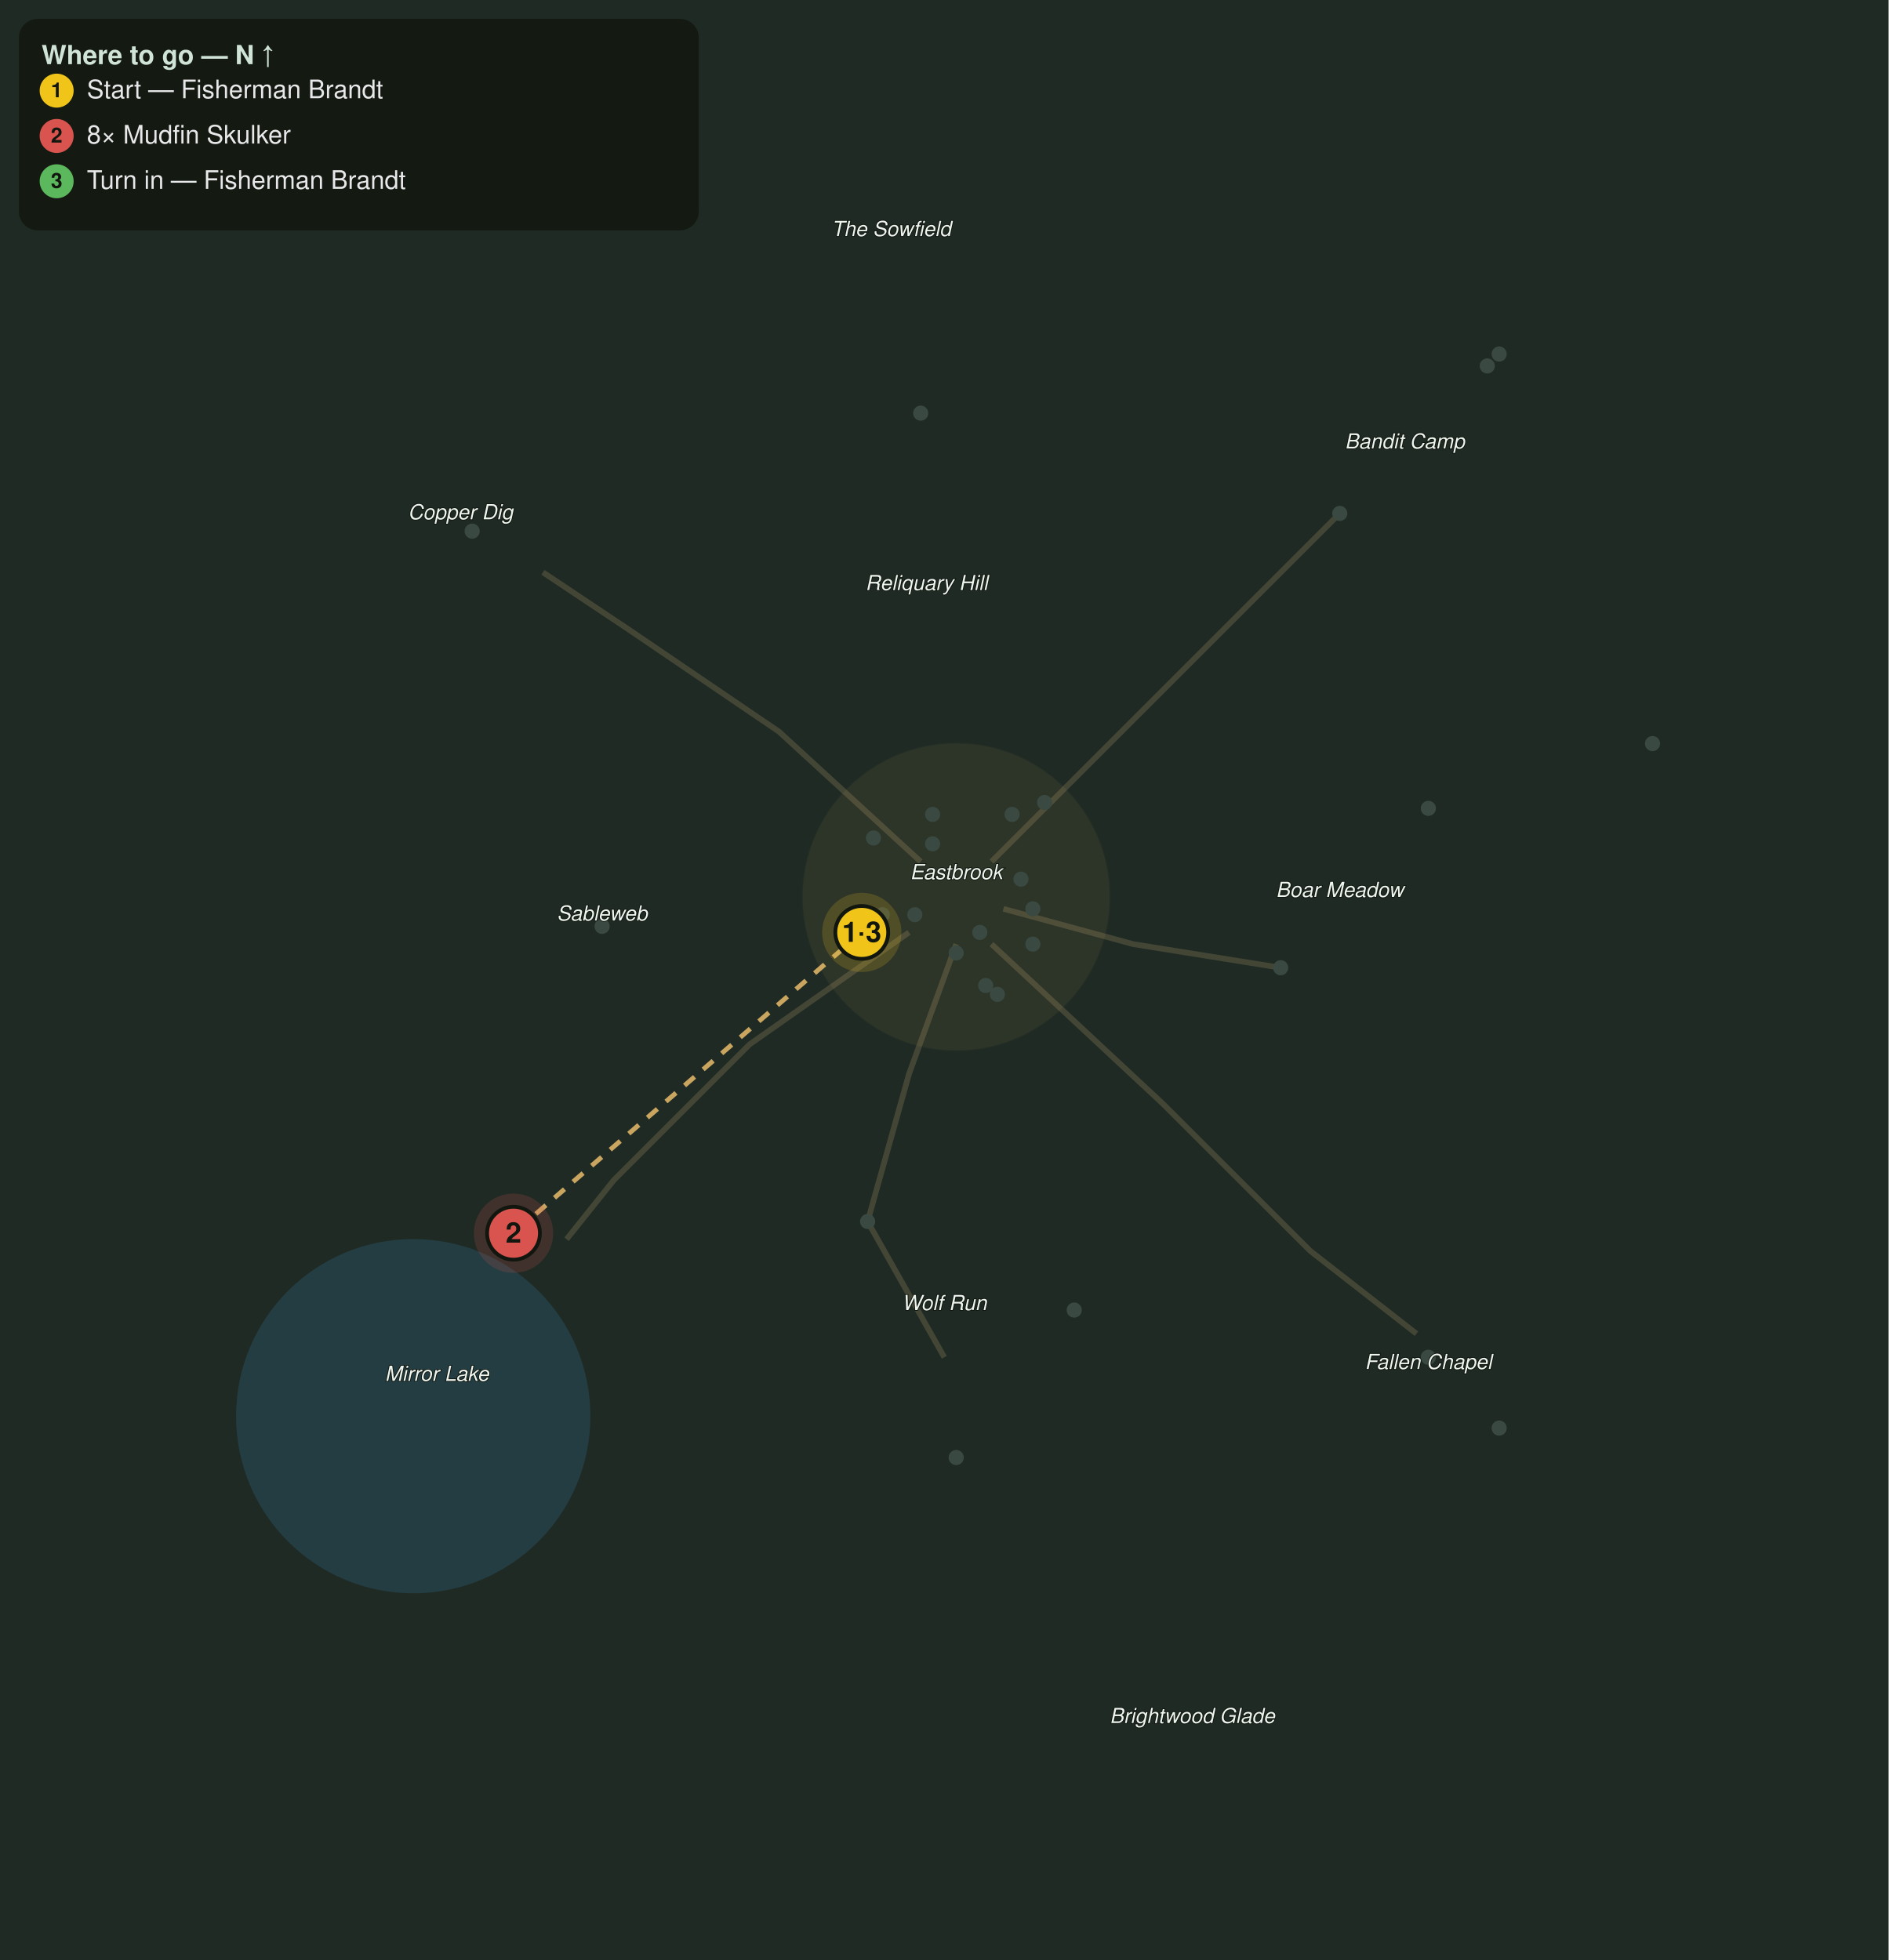
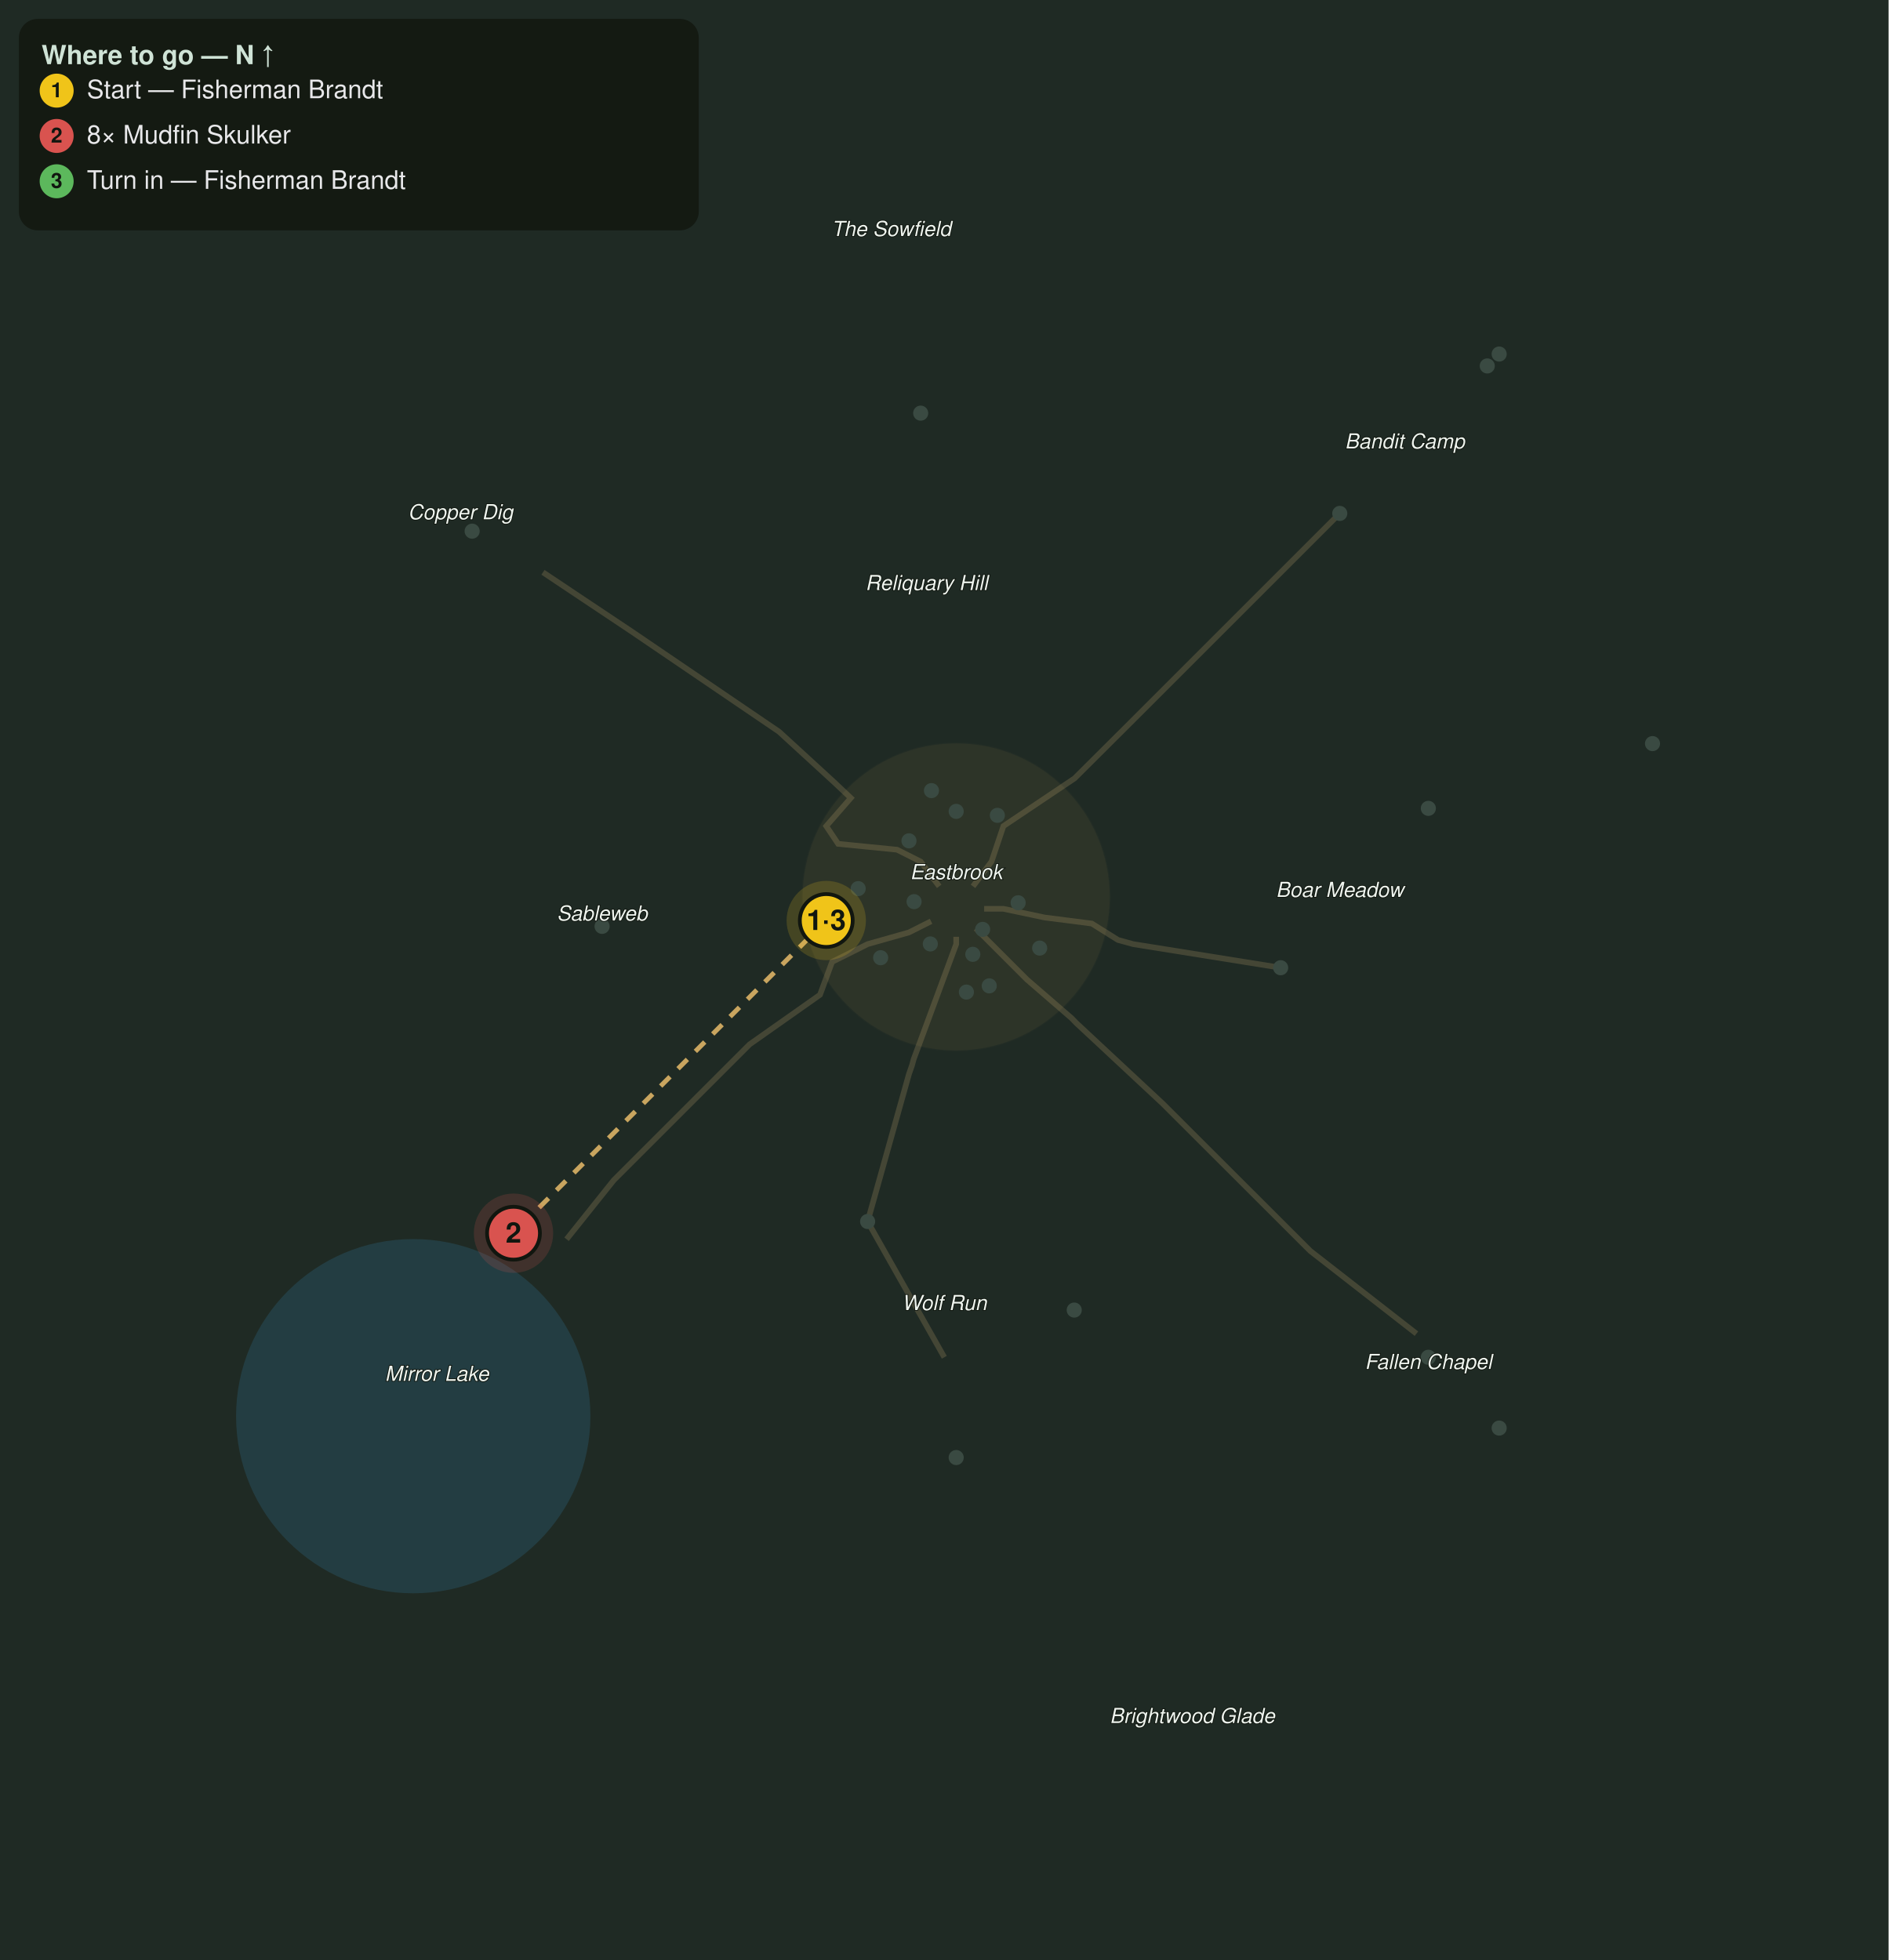
<svg xmlns="http://www.w3.org/2000/svg" viewBox="0 0 1000 1038" font-family="Segoe UI, Helvetica, Arial, sans-serif">
  <rect width="1000" height="1038" fill="#1f2a24" />
  <circle cx="218.8" cy="750.0" r="93.8" fill="#2f6f8f" opacity="0.28" />
-   <path d="M506.3 500.0 L481.3 568.8 L459.4 646.9 L500.0 718.8" fill="none" stroke="#8a7a55" stroke-width="3" opacity="0.35" />
-   <path d="M531.3 481.3 L600.0 500.0 L678.1 512.5" fill="none" stroke="#8a7a55" stroke-width="3" opacity="0.35" />
-   <path d="M525.0 456.3 L600.0 381.3 L662.5 318.8 L709.4 271.9" fill="none" stroke="#8a7a55" stroke-width="3" opacity="0.35" />
-   <path d="M481.3 493.8 L396.9 553.1 L325.0 625.0 L300.0 656.3" fill="none" stroke="#8a7a55" stroke-width="3" opacity="0.35" />
-   <path d="M487.5 456.3 L412.5 387.5 L334.4 334.4 L287.5 303.1" fill="none" stroke="#8a7a55" stroke-width="3" opacity="0.35" />
-   <path d="M525.0 500.0 L615.6 584.4 L693.8 662.5 L750.0 706.3" fill="none" stroke="#8a7a55" stroke-width="3" opacity="0.35" />
+   <path d="M506.3 496.1 L506.3 500.0 L483.8 560.9 L482.9 564.2 L481.3 568.8 L459.4 646.9 L500.0 718.8" fill="none" stroke="#8a7a55" stroke-width="3" opacity="0.35" />
+   <path d="M521.1 481.3 L531.3 481.3 L553.1 485.9 L578.1 489.1 L592.0 497.8 L595.3 498.7 L600.0 500.0 L678.1 512.5" fill="none" stroke="#8a7a55" stroke-width="3" opacity="0.35" />
+   <path d="M515.2 469.4 L525.0 456.3 L531.3 437.5 L569.0 412.2 L571.4 409.8 L600.0 381.3 L662.5 318.8 L709.4 271.9" fill="none" stroke="#8a7a55" stroke-width="3" opacity="0.35" />
+   <path d="M493.0 487.9 L481.3 493.8 L459.4 500.0 L440.6 509.4 L434.2 526.8 L431.4 528.8 L396.9 553.1 L325.0 625.0 L300.0 656.3" fill="none" stroke="#8a7a55" stroke-width="3" opacity="0.35" />
+   <path d="M497.3 469.4 L487.5 456.3 L475.0 450.0 L443.8 446.9 L437.5 437.5 L450.5 422.6 L441.6 414.2 L439.1 411.9 L412.5 387.5 L334.4 334.4 L287.5 303.1" fill="none" stroke="#8a7a55" stroke-width="3" opacity="0.35" />
+   <path d="M516.7 491.7 L525.0 500.0 L543.8 518.8 L567.5 539.3 L569.8 541.7 L615.6 584.4 L693.8 662.5 L750.0 706.3" fill="none" stroke="#8a7a55" stroke-width="3" opacity="0.35" />
  <circle cx="506.3" cy="475.0" r="81.3" fill="#caa15a" opacity="0.08" stroke="#caa15a" stroke-width="1" stroke-opacity="0.3" />
  <circle cx="459.4" cy="646.9" r="4" fill="#3a4a42" />
  <circle cx="568.8" cy="693.8" r="4" fill="#3a4a42" />
  <circle cx="506.3" cy="771.9" r="4" fill="#3a4a42" />
  <circle cx="678.1" cy="512.5" r="4" fill="#3a4a42" />
  <circle cx="756.3" cy="428.1" r="4" fill="#3a4a42" />
  <circle cx="875.0" cy="393.8" r="4" fill="#3a4a42" />
  <circle cx="318.8" cy="490.6" r="4" fill="#3a4a42" />
  <circle cx="271.9" cy="653.1" r="4" fill="#3a4a42" />
  <circle cx="250.0" cy="281.3" r="4" fill="#3a4a42" />
  <circle cx="709.4" cy="271.9" r="4" fill="#3a4a42" />
  <circle cx="787.5" cy="193.8" r="4" fill="#3a4a42" />
  <circle cx="793.8" cy="187.5" r="4" fill="#3a4a42" />
  <circle cx="756.3" cy="718.8" r="4" fill="#3a4a42" />
  <circle cx="793.8" cy="756.3" r="4" fill="#3a4a42" />
-   <circle cx="506.3" cy="504.7" r="4" fill="#3a4a42" />
-   <circle cx="518.8" cy="493.8" r="4" fill="#3a4a42" />
-   <circle cx="484.4" cy="484.4" r="4" fill="#3a4a42" />
-   <circle cx="540.6" cy="465.6" r="4" fill="#3a4a42" />
-   <circle cx="462.5" cy="443.8" r="4" fill="#3a4a42" />
-   <circle cx="528.1" cy="526.6" r="4" fill="#3a4a42" />
-   <circle cx="456.3" cy="493.8" r="4" fill="#3a4a42" />
-   <circle cx="493.8" cy="431.3" r="4" fill="#3a4a42" />
-   <circle cx="546.9" cy="500.0" r="4" fill="#3a4a42" />
-   <circle cx="546.9" cy="481.3" r="4" fill="#3a4a42" />
+   <circle cx="492.6" cy="499.9" r="4" fill="#3a4a42" />
+   <circle cx="520.3" cy="492.2" r="4" fill="#3a4a42" />
+   <circle cx="484.0" cy="477.5" r="4" fill="#3a4a42" />
+   <circle cx="515.1" cy="505.4" r="4" fill="#3a4a42" />
+   <circle cx="454.4" cy="470.6" r="4" fill="#3a4a42" />
+   <circle cx="523.8" cy="522.1" r="4" fill="#3a4a42" />
+   <circle cx="437.5" cy="487.5" r="4" fill="#3a4a42" />
+   <circle cx="481.3" cy="445.3" r="4" fill="#3a4a42" />
+   <circle cx="550.5" cy="502.1" r="4" fill="#3a4a42" />
+   <circle cx="539.1" cy="478.1" r="4" fill="#3a4a42" />
  <circle cx="487.5" cy="218.8" r="4" fill="#3a4a42" />
-   <circle cx="553.1" cy="425.0" r="4" fill="#3a4a42" />
-   <circle cx="521.9" cy="521.9" r="4" fill="#3a4a42" />
-   <circle cx="467.2" cy="484.4" r="4" fill="#3a4a42" />
-   <circle cx="493.8" cy="446.9" r="4" fill="#3a4a42" />
-   <circle cx="535.9" cy="431.3" r="4" fill="#3a4a42" />
+   <circle cx="506.3" cy="429.7" r="4" fill="#3a4a42" />
+   <circle cx="511.7" cy="525.4" r="4" fill="#3a4a42" />
+   <circle cx="466.3" cy="507.2" r="4" fill="#3a4a42" />
+   <circle cx="493.2" cy="418.7" r="4" fill="#3a4a42" />
+   <circle cx="528.1" cy="431.8" r="4" fill="#3a4a42" />
  <text x="506.3" y="465.6" fill="#eef4ee" font-size="11" font-style="italic" text-anchor="middle" stroke="#10160f" stroke-width="0.8" paint-order="stroke">Eastbrook</text>
  <text x="500.0" y="693.8" fill="#eef4ee" font-size="11" font-style="italic" text-anchor="middle" stroke="#10160f" stroke-width="0.8" paint-order="stroke">Wolf Run</text>
  <text x="709.4" y="475.0" fill="#eef4ee" font-size="11" font-style="italic" text-anchor="middle" stroke="#10160f" stroke-width="0.8" paint-order="stroke">Boar Meadow</text>
  <text x="231.3" y="731.3" fill="#eef4ee" font-size="11" font-style="italic" text-anchor="middle" stroke="#10160f" stroke-width="0.8" paint-order="stroke">Mirror Lake</text>
  <text x="318.8" y="487.5" fill="#eef4ee" font-size="11" font-style="italic" text-anchor="middle" stroke="#10160f" stroke-width="0.8" paint-order="stroke">Sableweb</text>
  <text x="243.8" y="275.0" fill="#eef4ee" font-size="11" font-style="italic" text-anchor="middle" stroke="#10160f" stroke-width="0.8" paint-order="stroke">Copper Dig</text>
  <text x="743.8" y="237.5" fill="#eef4ee" font-size="11" font-style="italic" text-anchor="middle" stroke="#10160f" stroke-width="0.8" paint-order="stroke">Bandit Camp</text>
  <text x="756.3" y="725.0" fill="#eef4ee" font-size="11" font-style="italic" text-anchor="middle" stroke="#10160f" stroke-width="0.8" paint-order="stroke">Fallen Chapel</text>
  <text x="490.6" y="312.5" fill="#eef4ee" font-size="11" font-style="italic" text-anchor="middle" stroke="#10160f" stroke-width="0.8" paint-order="stroke">Reliquary Hill</text>
  <text x="631.3" y="912.5" fill="#eef4ee" font-size="11" font-style="italic" text-anchor="middle" stroke="#10160f" stroke-width="0.8" paint-order="stroke">Brightwood Glade</text>
  <text x="471.9" y="125.0" fill="#eef4ee" font-size="11" font-style="italic" text-anchor="middle" stroke="#10160f" stroke-width="0.8" paint-order="stroke">The Sowfield</text>
-   <path d="M456.3 493.8 L271.9 653.1" fill="none" stroke="#e6bb6a" stroke-width="2.5" stroke-dasharray="7 6" opacity="0.85" />
+   <path d="M437.5 487.5 L271.9 653.1" fill="none" stroke="#e6bb6a" stroke-width="2.5" stroke-dasharray="7 6" opacity="0.85" />
  <g class="qstep" data-keys="giver,turnin" data-steps="1,3">
-     <circle cx="456.3" cy="493.8" r="21" fill="#f0c419" opacity="0.18" />
-     <circle cx="456.3" cy="493.8" r="14" fill="#f0c419" stroke="#11160f" stroke-width="2" />
-     <text x="456.3" y="498.8" fill="#11160f" font-size="15" font-weight="bold" text-anchor="middle">1·3</text>
+     <circle cx="437.5" cy="487.5" r="21" fill="#f0c419" opacity="0.18" />
+     <circle cx="437.5" cy="487.5" r="14" fill="#f0c419" stroke="#11160f" stroke-width="2" />
+     <text x="437.5" y="492.5" fill="#11160f" font-size="15" font-weight="bold" text-anchor="middle">1·3</text>
  </g>
  <g class="qstep" data-keys="mudfin_murloc" data-steps="2">
    <circle cx="271.9" cy="653.1" r="21" fill="#d9534f" opacity="0.18" />
    <circle cx="271.9" cy="653.1" r="14" fill="#d9534f" stroke="#11160f" stroke-width="2" />
    <text x="271.9" y="658.1" fill="#11160f" font-size="15" font-weight="bold" text-anchor="middle">2</text>
  </g>
  <rect x="10" y="10" width="360" height="112" rx="10" fill="#11160f" opacity="0.82" />
  <text x="22" y="34" fill="#cfe3d6" font-size="14" font-weight="bold">Where to go — N ↑</text>
  <circle cx="30" cy="48" r="9" fill="#f0c419" />
  <text x="30" y="51.5" fill="#11160f" font-size="11" font-weight="bold" text-anchor="middle">1</text>
  <text x="46" y="52" fill="#e8e8ea" font-size="13.5">Start — Fisherman Brandt</text>
  <circle cx="30" cy="72" r="9" fill="#d9534f" />
  <text x="30" y="75.5" fill="#11160f" font-size="11" font-weight="bold" text-anchor="middle">2</text>
  <text x="46" y="76" fill="#e8e8ea" font-size="13.5">8× Mudfin Skulker</text>
  <circle cx="30" cy="96" r="9" fill="#5cb85c" />
  <text x="30" y="99.5" fill="#11160f" font-size="11" font-weight="bold" text-anchor="middle">3</text>
  <text x="46" y="100" fill="#e8e8ea" font-size="13.5">Turn in — Fisherman Brandt</text>
</svg>
